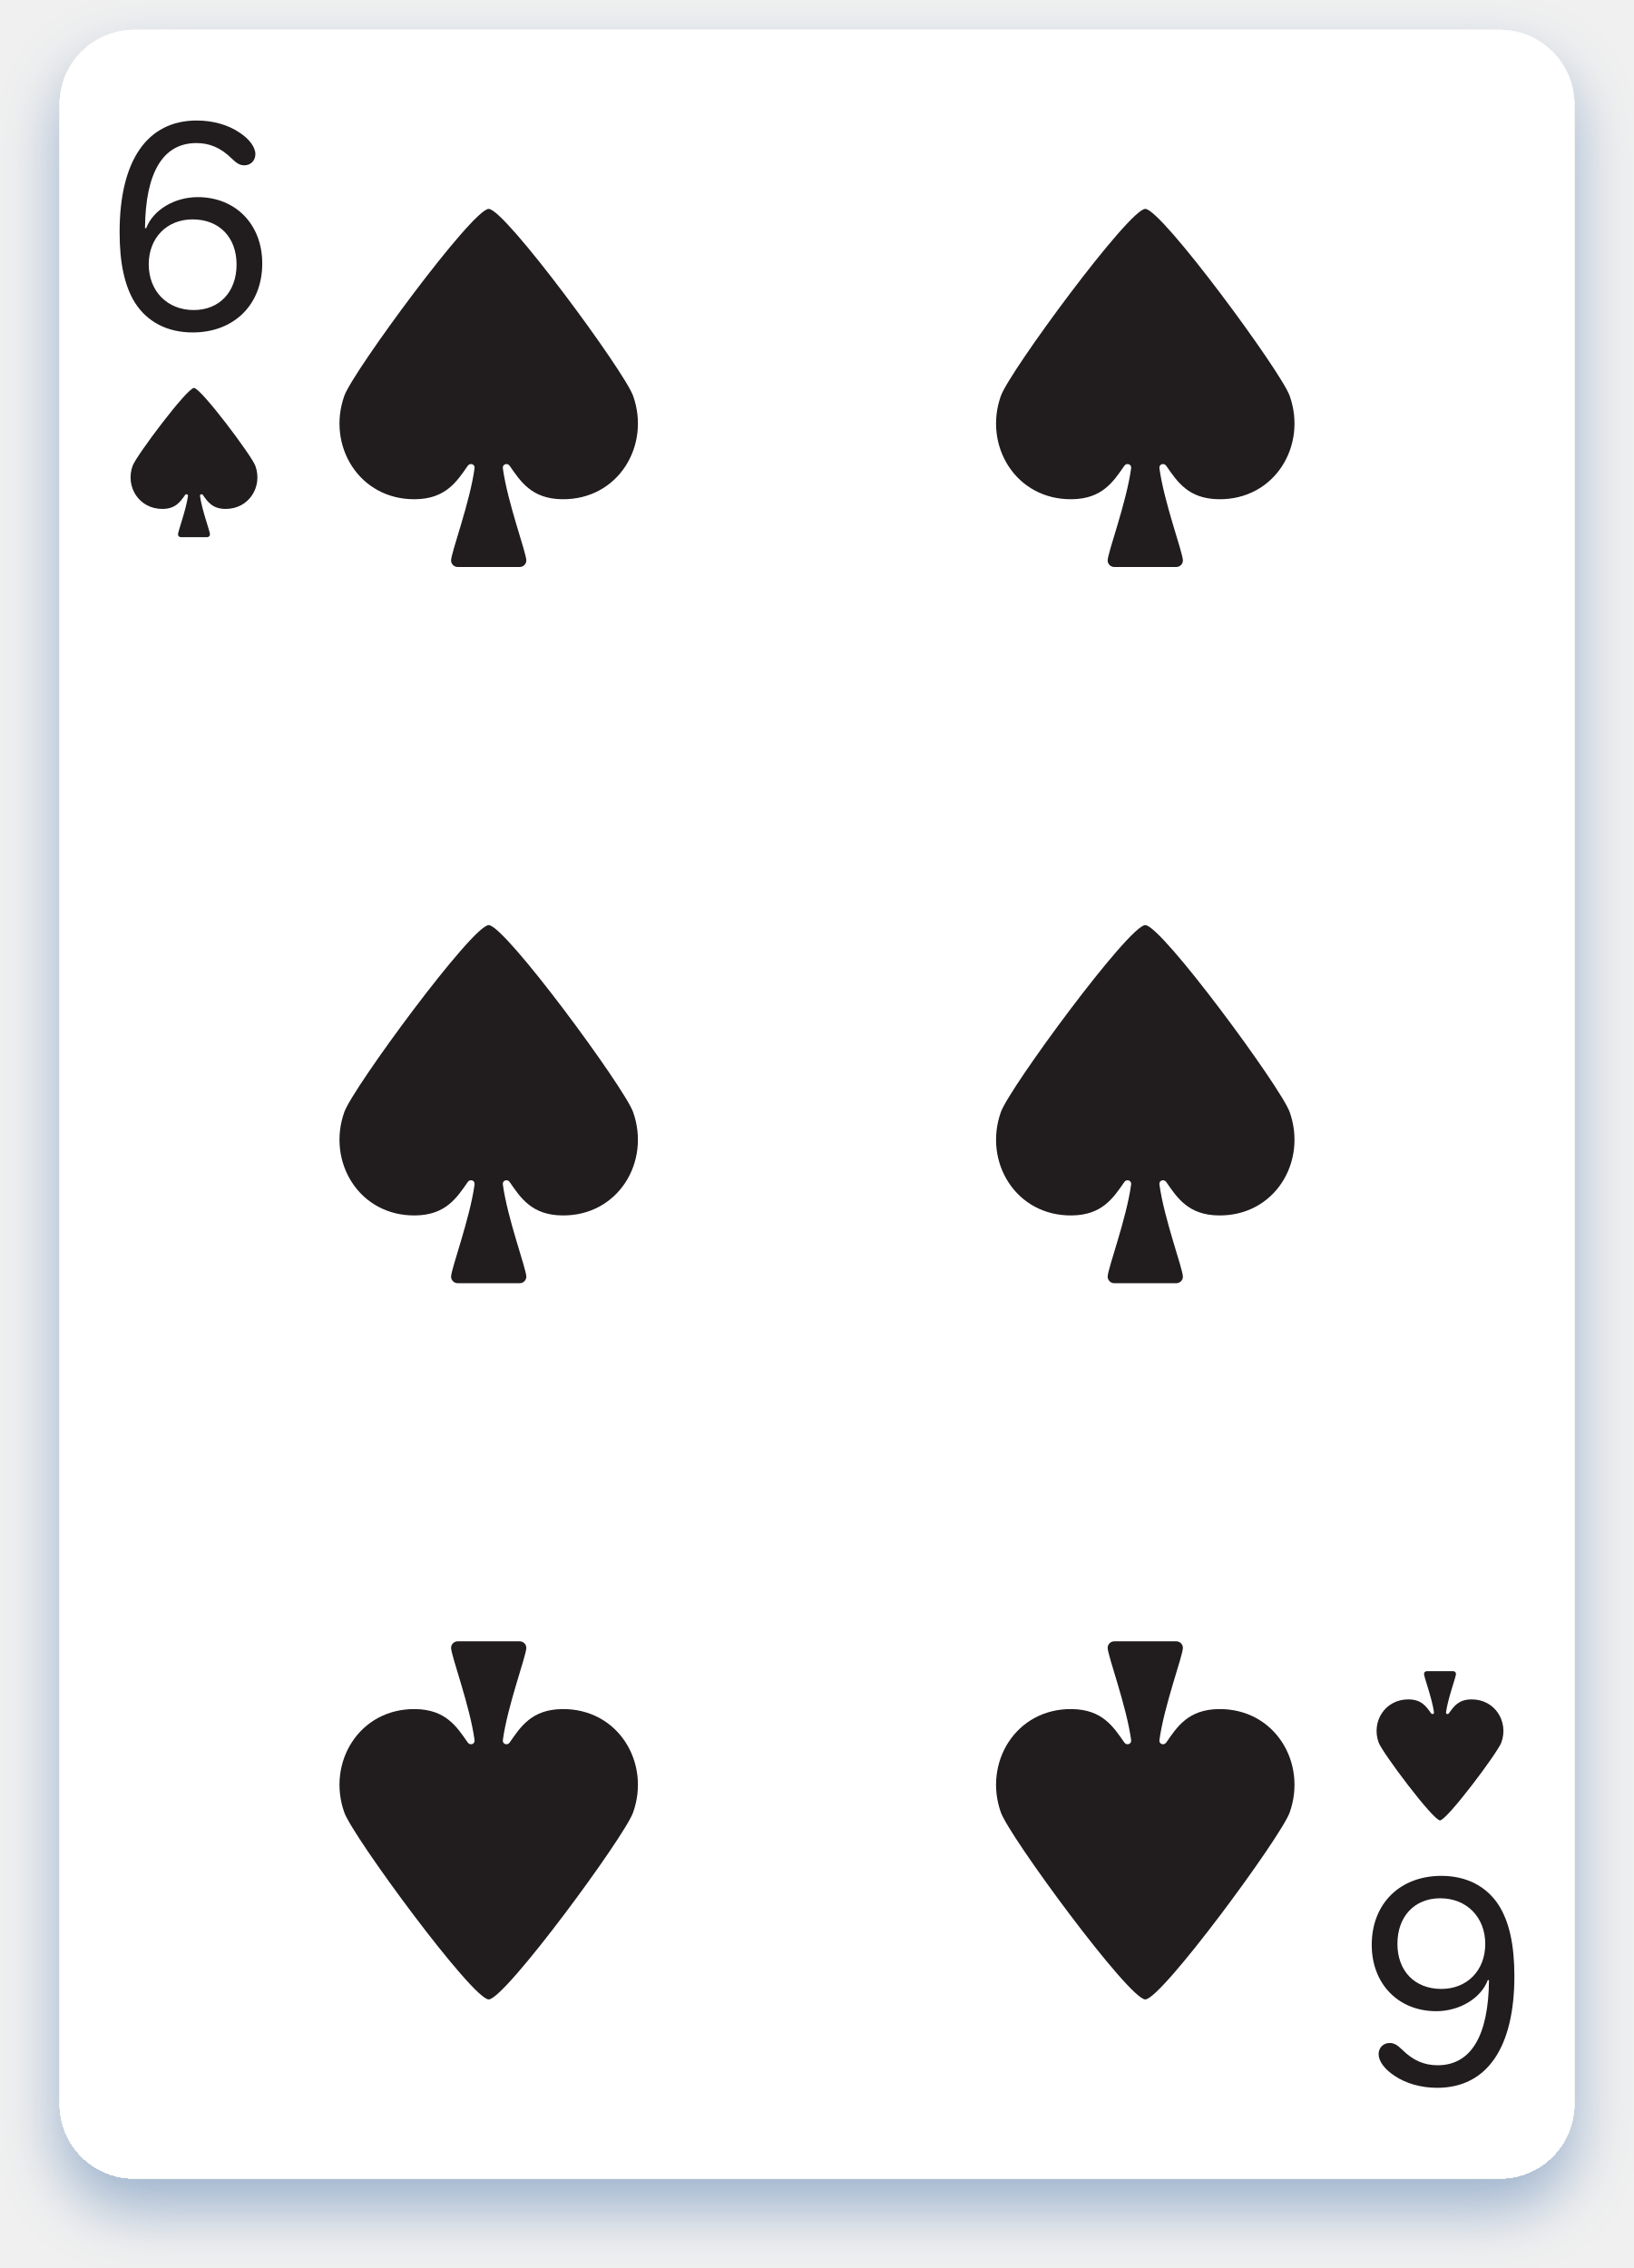
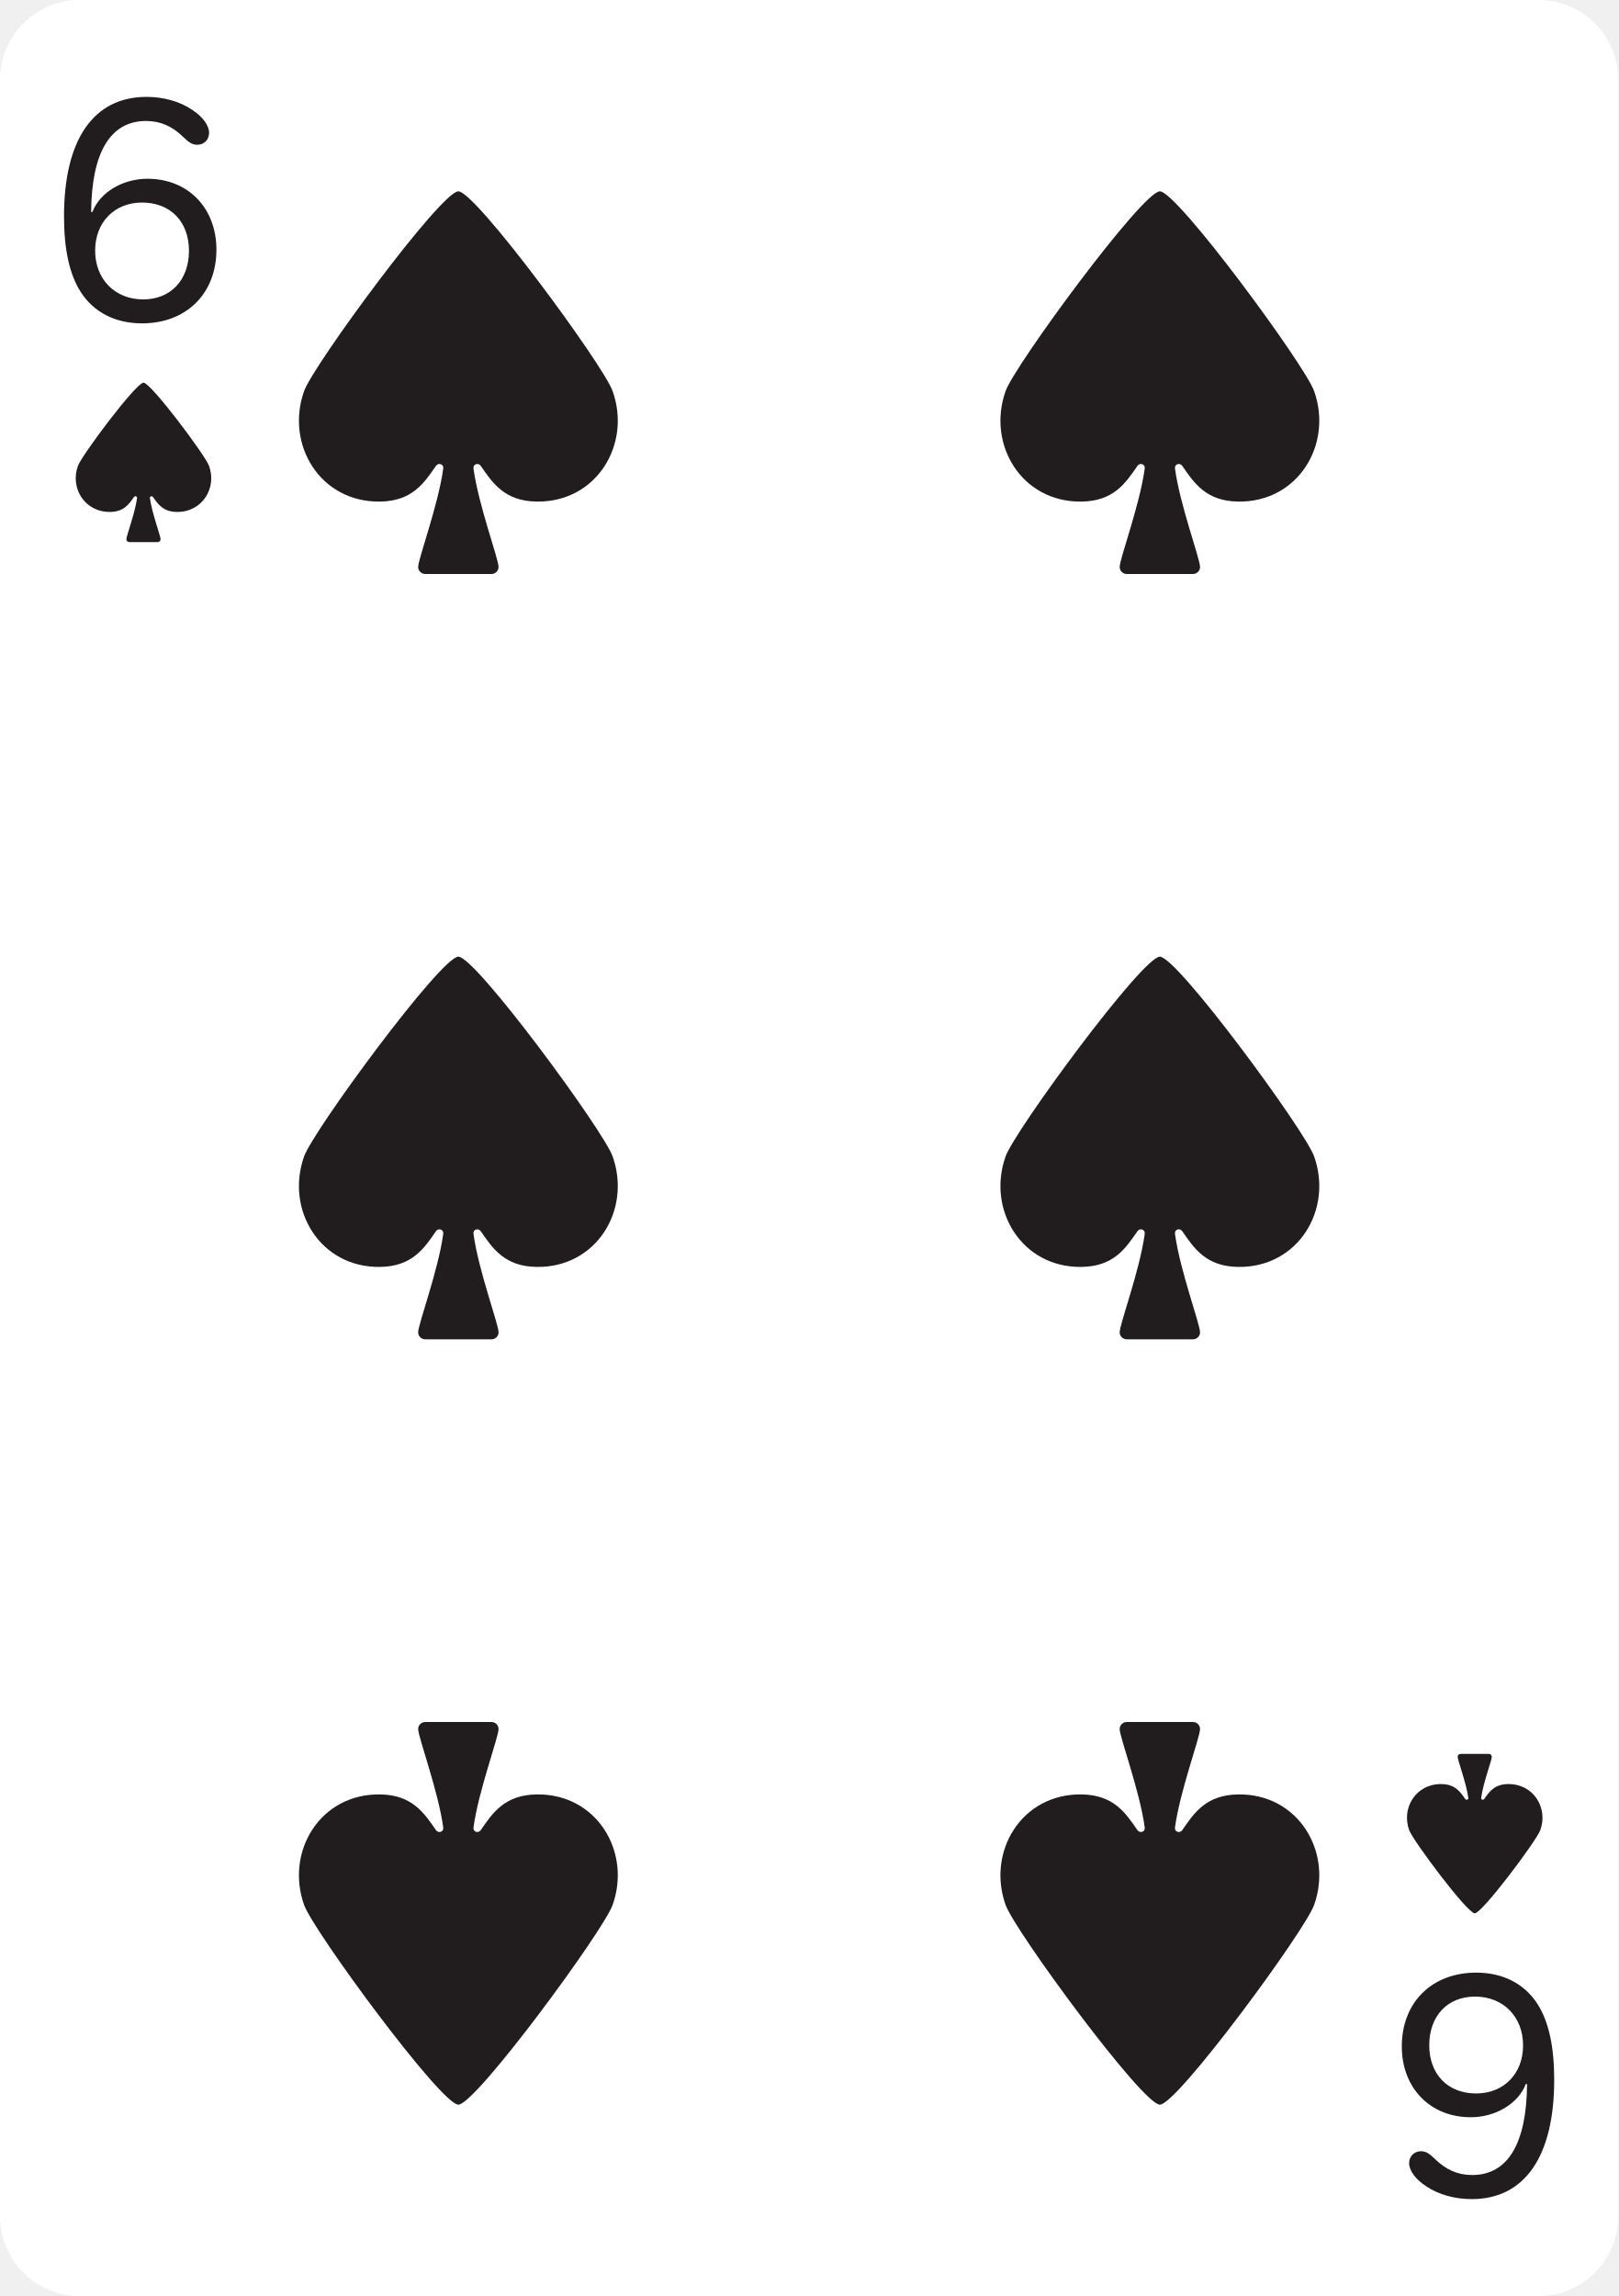
- <svg xmlns="http://www.w3.org/2000/svg" width="219" height="304" viewBox="0 0 219 304" fill="none">
-   <g filter="url(#filter0_d_102_873)">
-     <g clip-path="url(#clip0_102_873)">
-       <rect x="8" y="4" width="203" height="288" rx="10" fill="white" />
-       <path d="M16.031 31.127C16.031 21.498 19.734 16.153 26.381 16.153C28.523 16.153 30.585 16.733 32.106 17.774C33.428 18.635 34.228 19.736 34.228 20.657C34.228 21.518 33.608 22.159 32.747 22.159C32.187 22.159 31.766 21.939 31.045 21.238C29.604 19.816 28.102 19.176 26.321 19.176C21.856 19.176 19.494 23.1 19.434 30.587H19.594C20.515 28.145 23.378 26.423 26.501 26.423C31.586 26.423 35.149 30.086 35.149 35.312C35.149 40.817 31.386 44.56 25.82 44.56C22.437 44.56 19.734 43.159 18.093 40.577C16.711 38.374 16.031 35.272 16.031 31.127ZM19.935 35.432C19.935 39.015 22.417 41.558 25.96 41.558C29.404 41.558 31.706 39.135 31.706 35.452C31.706 31.808 29.384 29.406 25.82 29.406C22.357 29.406 19.935 31.888 19.935 35.432Z" fill="#211C1D" />
-       <path d="M24.238 72C24.027 72 23.857 71.837 23.857 71.635C23.857 71.205 24.934 68.382 25.194 66.483C25.226 66.255 24.936 66.164 24.805 66.35C24.177 67.24 23.544 68.192 21.823 68.215C18.615 68.257 16.767 65.21 17.776 62.437C18.271 61.078 25.075 52 26 52C26.924 52 33.729 61.078 34.224 62.437C35.233 65.21 33.385 68.257 30.177 68.215C28.456 68.192 27.823 67.24 27.195 66.35C27.064 66.164 26.774 66.255 26.806 66.483C27.066 68.382 28.143 71.205 28.143 71.635C28.143 71.837 27.973 72 27.762 72H24.238Z" fill="#211C1D" />
-       <path d="M202.969 264.873C202.969 274.502 199.266 279.847 192.619 279.847C190.477 279.847 188.415 279.267 186.894 278.226C185.572 277.365 184.771 276.264 184.771 275.343C184.771 274.482 185.392 273.841 186.253 273.841C186.813 273.841 187.234 274.062 187.955 274.762C189.396 276.184 190.897 276.824 192.679 276.824C197.144 276.824 199.506 272.9 199.566 265.413L199.406 265.413C198.485 267.855 195.622 269.577 192.499 269.577C187.414 269.577 183.851 265.914 183.851 260.688C183.851 255.183 187.614 251.439 193.18 251.439C196.563 251.439 199.266 252.841 200.907 255.423C202.289 257.625 202.969 260.729 202.969 264.873ZM199.065 260.568C199.065 256.985 196.583 254.442 193.04 254.442C189.596 254.442 187.294 256.865 187.294 260.548C187.294 264.192 189.616 266.594 193.18 266.594C196.643 266.594 199.065 264.112 199.065 260.568Z" fill="#211C1D" />
-       <path d="M194.762 224C194.973 224 195.143 224.164 195.143 224.365C195.143 224.795 194.066 227.617 193.806 229.517C193.774 229.745 194.064 229.836 194.195 229.65C194.823 228.76 195.456 227.808 197.178 227.785C200.385 227.743 202.233 230.79 201.224 233.563C200.729 234.922 193.925 244 193 244C192.075 244 185.271 234.922 184.776 233.563C183.767 230.79 185.615 227.743 188.823 227.785C190.544 227.808 191.177 228.76 191.805 229.65C191.936 229.836 192.226 229.745 192.194 229.517C191.934 227.617 190.857 224.795 190.857 224.365C190.857 224.164 191.027 224 191.238 224L194.762 224Z" fill="#211C1D" />
-       <path d="M61.353 76C60.859 76 60.458 75.608 60.458 75.124C60.458 74.093 62.992 67.318 63.604 62.76C63.678 62.212 62.996 61.993 62.688 62.439C61.211 64.576 59.721 66.861 55.671 66.916C48.123 67.017 43.776 59.704 46.15 53.05C47.314 49.787 63.325 28 65.5 28C67.675 28 83.686 49.787 84.85 53.05C87.224 59.704 82.877 67.017 75.329 66.916C71.278 66.861 69.79 64.576 68.312 62.439C68.004 61.993 67.322 62.212 67.396 62.76C68.008 67.318 70.542 74.093 70.542 75.124C70.542 75.608 70.141 76 69.647 76H61.353Z" fill="#211C1D" />
-       <path d="M61.353 220C60.859 220 60.458 220.392 60.458 220.877C60.458 221.907 62.992 228.682 63.604 233.24C63.678 233.789 62.996 234.007 62.688 233.561C61.211 231.424 59.721 229.139 55.671 229.084C48.123 228.983 43.776 236.296 46.15 242.95C47.314 246.213 63.325 268 65.5 268C67.675 268 83.686 246.213 84.85 242.95C87.224 236.296 82.877 228.983 75.329 229.084C71.278 229.139 69.79 231.424 68.312 233.561C68.004 234.007 67.322 233.789 67.396 233.24C68.008 228.682 70.542 221.907 70.542 220.877C70.542 220.392 70.141 220 69.647 220H61.353Z" fill="#211C1D" />
-       <path d="M149.353 76C148.859 76 148.458 75.608 148.458 75.124C148.458 74.093 150.992 67.318 151.604 62.76C151.678 62.212 150.996 61.993 150.688 62.439C149.211 64.576 147.721 66.861 143.671 66.916C136.123 67.017 131.776 59.704 134.15 53.05C135.314 49.787 151.325 28 153.5 28C155.675 28 171.686 49.787 172.85 53.05C175.224 59.704 170.877 67.017 163.329 66.916C159.279 66.861 157.789 64.576 156.312 62.439C156.004 61.993 155.322 62.212 155.396 62.76C156.008 67.318 158.542 74.093 158.542 75.124C158.542 75.608 158.141 76 157.647 76H149.353Z" fill="#211C1D" />
-       <path d="M61.353 172C60.859 172 60.458 171.608 60.458 171.123C60.458 170.093 62.992 163.318 63.604 158.76C63.678 158.211 62.996 157.993 62.688 158.439C61.211 160.576 59.721 162.861 55.671 162.916C48.123 163.017 43.776 155.704 46.15 149.05C47.314 145.787 63.325 124 65.5 124C67.675 124 83.686 145.787 84.85 149.05C87.224 155.704 82.877 163.017 75.329 162.916C71.278 162.861 69.79 160.576 68.312 158.439C68.004 157.993 67.322 158.211 67.396 158.76C68.008 163.318 70.542 170.093 70.542 171.123C70.542 171.608 70.141 172 69.647 172H61.353Z" fill="#211C1D" />
-       <path d="M149.353 172C148.859 172 148.458 171.608 148.458 171.123C148.458 170.093 150.992 163.318 151.604 158.76C151.678 158.211 150.996 157.993 150.688 158.439C149.211 160.576 147.721 162.861 143.671 162.916C136.123 163.017 131.776 155.704 134.15 149.05C135.314 145.787 151.325 124 153.5 124C155.675 124 171.686 145.787 172.85 149.05C175.224 155.704 170.877 163.017 163.329 162.916C159.279 162.861 157.789 160.576 156.312 158.439C156.004 157.993 155.322 158.211 155.396 158.76C156.008 163.318 158.542 170.093 158.542 171.123C158.542 171.608 158.141 172 157.647 172H149.353Z" fill="#211C1D" />
-       <path d="M149.353 220C148.859 220 148.458 220.392 148.458 220.877C148.458 221.907 150.992 228.682 151.604 233.24C151.678 233.789 150.996 234.007 150.688 233.561C149.211 231.424 147.721 229.139 143.671 229.084C136.123 228.983 131.776 236.296 134.15 242.95C135.314 246.213 151.325 268 153.5 268C155.675 268 171.686 246.213 172.85 242.95C175.224 236.296 170.877 228.983 163.329 229.084C159.279 229.139 157.789 231.424 156.312 233.561C156.004 234.007 155.322 233.789 155.396 233.24C156.008 228.682 158.542 221.907 158.542 220.877C158.542 220.392 158.141 220 157.647 220H149.353Z" fill="#211C1D" />
-     </g>
+ <svg xmlns="http://www.w3.org/2000/svg" width="203" height="288" viewBox="0 0 203 288" fill="none">
+   <g clip-path="url(#clip0_102_873)">
+     <rect width="203" height="288" rx="10" fill="white" />
+     <path d="M8.031 27.127C8.031 17.498 11.734 12.153 18.381 12.153C20.523 12.153 22.585 12.733 24.106 13.774C25.428 14.635 26.229 15.736 26.229 16.657C26.229 17.518 25.608 18.159 24.747 18.159C24.186 18.159 23.766 17.939 23.045 17.238C21.604 15.816 20.102 15.176 18.321 15.176C13.856 15.176 11.494 19.1 11.434 26.587H11.594C12.515 24.145 15.378 22.423 18.501 22.423C23.586 22.423 27.149 26.086 27.149 31.311C27.149 36.817 23.386 40.56 17.82 40.56C14.437 40.56 11.734 39.159 10.093 36.577C8.711 34.374 8.031 31.271 8.031 27.127ZM11.935 31.432C11.935 35.015 14.417 37.558 17.96 37.558C21.404 37.558 23.706 35.135 23.706 31.452C23.706 27.808 21.384 25.406 17.82 25.406C14.357 25.406 11.935 27.888 11.935 31.432Z" fill="#211C1D" />
+     <path d="M16.238 68C16.027 68 15.857 67.837 15.857 67.635C15.857 67.205 16.934 64.382 17.194 62.483C17.226 62.255 16.936 62.164 16.805 62.349C16.177 63.24 15.544 64.192 13.822 64.215C10.615 64.257 8.767 61.21 9.776 58.437C10.271 57.078 17.075 48 18 48C18.924 48 25.729 57.078 26.224 58.437C27.233 61.21 25.385 64.257 22.177 64.215C20.456 64.192 19.823 63.24 19.195 62.349C19.064 62.164 18.774 62.255 18.806 62.483C19.066 64.382 20.143 67.205 20.143 67.635C20.143 67.837 19.973 68 19.762 68H16.238Z" fill="#211C1D" />
+     <path d="M194.969 260.873C194.969 270.502 191.266 275.847 184.619 275.847C182.477 275.847 180.415 275.267 178.894 274.226C177.572 273.365 176.771 272.264 176.771 271.343C176.771 270.482 177.392 269.841 178.253 269.841C178.813 269.841 179.234 270.062 179.955 270.762C181.396 272.184 182.897 272.824 184.679 272.824C189.144 272.824 191.506 268.9 191.566 261.413L191.406 261.413C190.485 263.855 187.622 265.577 184.499 265.577C179.414 265.577 175.851 261.914 175.851 256.688C175.851 251.183 179.614 247.439 185.18 247.439C188.563 247.439 191.266 248.841 192.907 251.423C194.289 253.625 194.969 256.729 194.969 260.873ZM191.065 256.568C191.065 252.985 188.583 250.442 185.04 250.442C181.596 250.442 179.294 252.865 179.294 256.548C179.294 260.192 181.616 262.594 185.18 262.594C188.643 262.594 191.065 260.112 191.065 256.568Z" fill="#211C1D" />
+     <path d="M186.762 220C186.973 220 187.143 220.164 187.143 220.365C187.143 220.795 186.066 223.617 185.806 225.517C185.774 225.745 186.064 225.836 186.195 225.65C186.823 224.76 187.456 223.808 189.178 223.785C192.385 223.743 194.233 226.79 193.224 229.563C192.729 230.922 185.925 240 185 240C184.075 240 177.271 230.922 176.776 229.563C175.767 226.79 177.615 223.743 180.823 223.785C182.544 223.808 183.177 224.76 183.805 225.65C183.936 225.836 184.226 225.745 184.194 225.517C183.934 223.617 182.857 220.795 182.857 220.365C182.857 220.164 183.027 220 183.238 220L186.762 220Z" fill="#211C1D" />
+     <path d="M53.353 72C52.859 72 52.458 71.608 52.458 71.124C52.458 70.093 54.992 63.318 55.604 58.76C55.678 58.212 54.996 57.993 54.688 58.439C53.211 60.576 51.721 62.861 47.671 62.916C40.123 63.017 35.776 55.704 38.15 49.05C39.314 45.787 55.325 24 57.5 24C59.675 24 75.686 45.787 76.85 49.05C79.224 55.704 74.877 63.017 67.329 62.916C63.279 62.861 61.789 60.576 60.312 58.439C60.004 57.993 59.322 58.212 59.396 58.76C60.008 63.318 62.542 70.093 62.542 71.124C62.542 71.608 62.141 72 61.647 72H53.353Z" fill="#211C1D" />
+     <path d="M53.353 216C52.859 216 52.458 216.392 52.458 216.877C52.458 217.907 54.992 224.682 55.604 229.24C55.678 229.789 54.996 230.007 54.688 229.561C53.211 227.424 51.721 225.139 47.671 225.084C40.123 224.983 35.776 232.296 38.15 238.95C39.314 242.213 55.325 264 57.5 264C59.675 264 75.686 242.213 76.85 238.95C79.224 232.296 74.877 224.983 67.329 225.084C63.279 225.139 61.789 227.424 60.312 229.561C60.004 230.007 59.322 229.789 59.396 229.24C60.008 224.682 62.542 217.907 62.542 216.877C62.542 216.392 62.141 216 61.647 216H53.353Z" fill="#211C1D" />
+     <path d="M141.353 72C140.859 72 140.458 71.608 140.458 71.124C140.458 70.093 142.992 63.318 143.604 58.76C143.678 58.212 142.996 57.993 142.688 58.439C141.211 60.576 139.721 62.861 135.671 62.916C128.123 63.017 123.776 55.704 126.15 49.05C127.314 45.787 143.325 24 145.5 24C147.675 24 163.686 45.787 164.85 49.05C167.224 55.704 162.877 63.017 155.329 62.916C151.279 62.861 149.789 60.576 148.312 58.439C148.004 57.993 147.322 58.212 147.396 58.76C148.008 63.318 150.542 70.093 150.542 71.124C150.542 71.608 150.141 72 149.647 72H141.353Z" fill="#211C1D" />
+     <path d="M53.353 168C52.859 168 52.458 167.608 52.458 167.123C52.458 166.093 54.992 159.318 55.604 154.76C55.678 154.211 54.996 153.993 54.688 154.439C53.211 156.576 51.721 158.861 47.671 158.916C40.123 159.017 35.776 151.704 38.15 145.05C39.314 141.787 55.325 120 57.5 120C59.675 120 75.686 141.787 76.85 145.05C79.224 151.704 74.877 159.017 67.329 158.916C63.279 158.861 61.789 156.576 60.312 154.439C60.004 153.993 59.322 154.211 59.396 154.76C60.008 159.318 62.542 166.093 62.542 167.123C62.542 167.608 62.141 168 61.647 168H53.353Z" fill="#211C1D" />
+     <path d="M141.353 168C140.859 168 140.458 167.608 140.458 167.123C140.458 166.093 142.992 159.318 143.604 154.76C143.678 154.211 142.996 153.993 142.688 154.439C141.211 156.576 139.721 158.861 135.671 158.916C128.123 159.017 123.776 151.704 126.15 145.05C127.314 141.787 143.325 120 145.5 120C147.675 120 163.686 141.787 164.85 145.05C167.224 151.704 162.877 159.017 155.329 158.916C151.279 158.861 149.789 156.576 148.312 154.439C148.004 153.993 147.322 154.211 147.396 154.76C148.008 159.318 150.542 166.093 150.542 167.123C150.542 167.608 150.141 168 149.647 168H141.353Z" fill="#211C1D" />
+     <path d="M141.353 216C140.859 216 140.458 216.392 140.458 216.877C140.458 217.907 142.992 224.682 143.604 229.24C143.678 229.789 142.996 230.007 142.688 229.561C141.211 227.424 139.721 225.139 135.671 225.084C128.123 224.983 123.776 232.296 126.15 238.95C127.314 242.213 143.325 264 145.5 264C147.675 264 163.686 242.213 164.85 238.95C167.224 232.296 162.877 224.983 155.329 225.084C151.279 225.139 149.789 227.424 148.312 229.561C148.004 230.007 147.322 229.789 147.396 229.24C148.008 224.682 150.542 217.907 150.542 216.877C150.542 216.392 150.141 216 149.647 216H141.353Z" fill="#211C1D" />
  </g>
  <defs>
-     <filter id="filter0_d_102_873" x="0" y="0" width="219" height="304" filterUnits="userSpaceOnUse" color-interpolation-filters="sRGB">
-       <feFlood flood-opacity="0" result="BackgroundImageFix" />
-       <feColorMatrix in="SourceAlpha" type="matrix" values="0 0 0 0 0 0 0 0 0 0 0 0 0 0 0 0 0 0 127 0" result="hardAlpha" />
-       <feOffset dy="4" />
-       <feGaussianBlur stdDeviation="4" />
-       <feComposite in2="hardAlpha" operator="out" />
-       <feColorMatrix type="matrix" values="0 0 0 0 0.615 0 0 0 0 0.701 0 0 0 0 0.806 0 0 0 1 0" />
-       <feBlend mode="normal" in2="BackgroundImageFix" result="effect1_dropShadow_102_873" />
-       <feBlend mode="normal" in="SourceGraphic" in2="effect1_dropShadow_102_873" result="shape" />
-     </filter>
    <clipPath id="clip0_102_873">
-       <rect x="8" y="4" width="203" height="288" rx="10" fill="white" />
+       <rect width="203" height="288" rx="10" fill="white" />
    </clipPath>
  </defs>
</svg>
